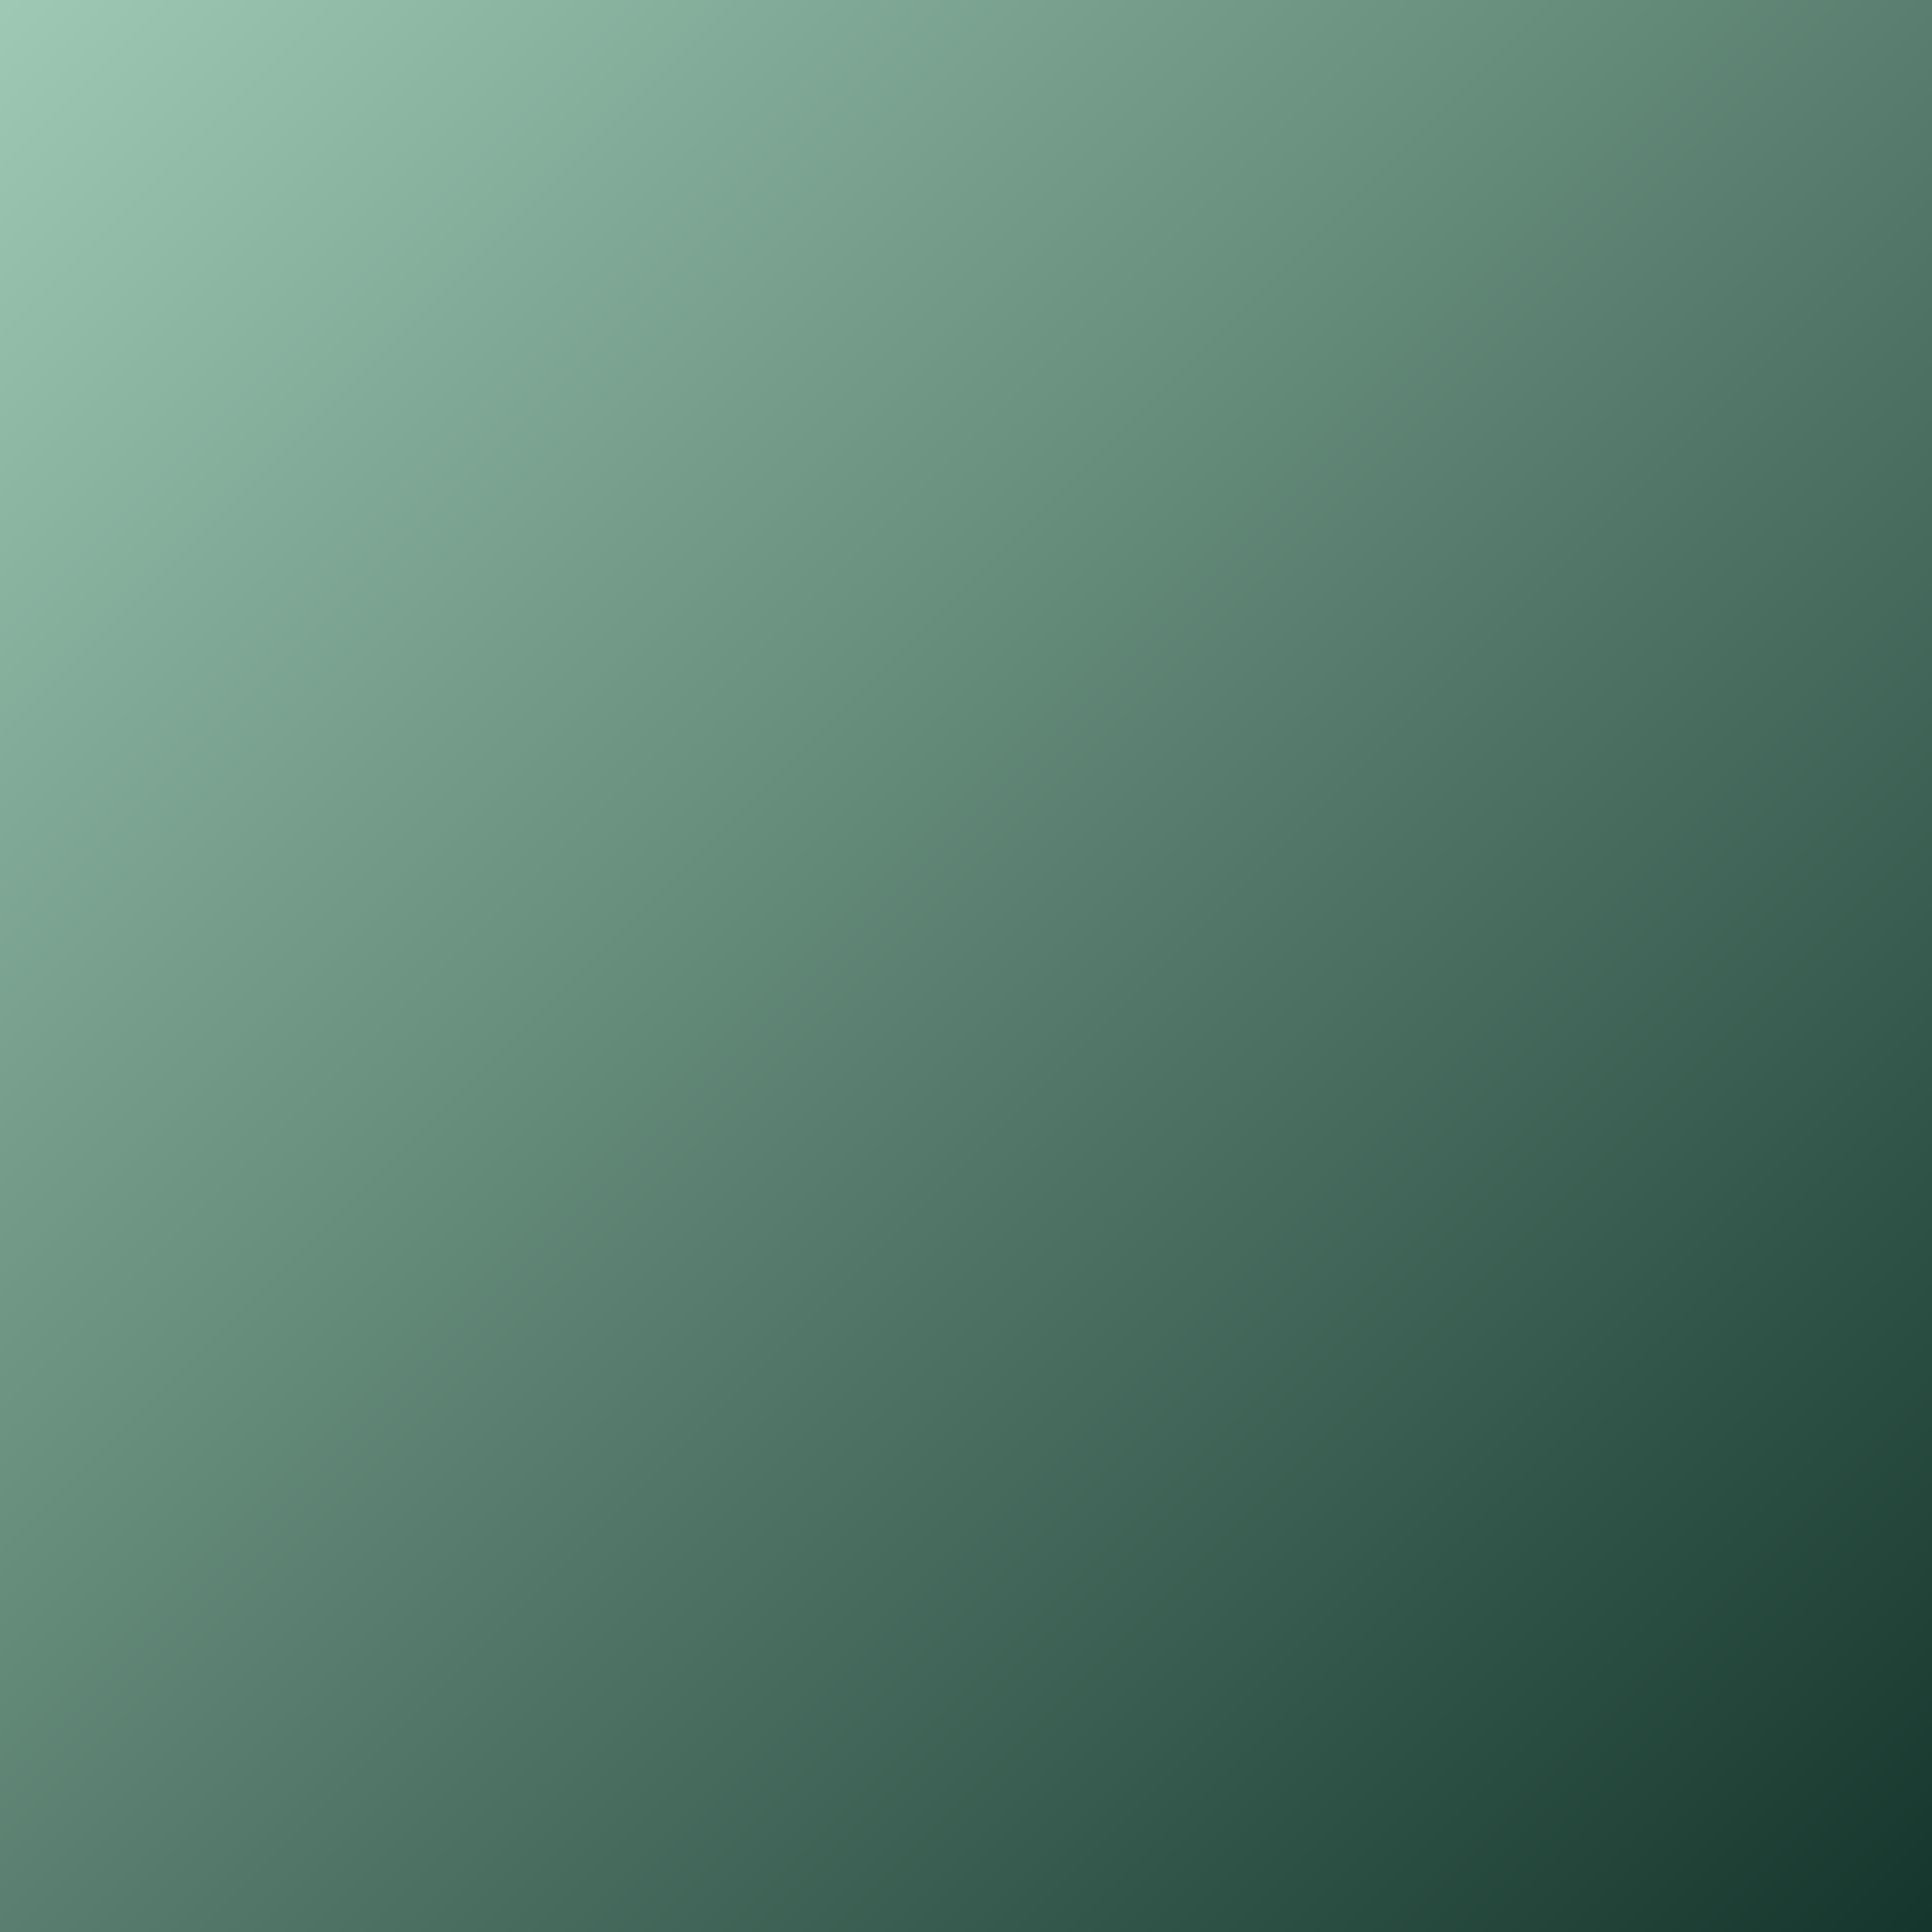
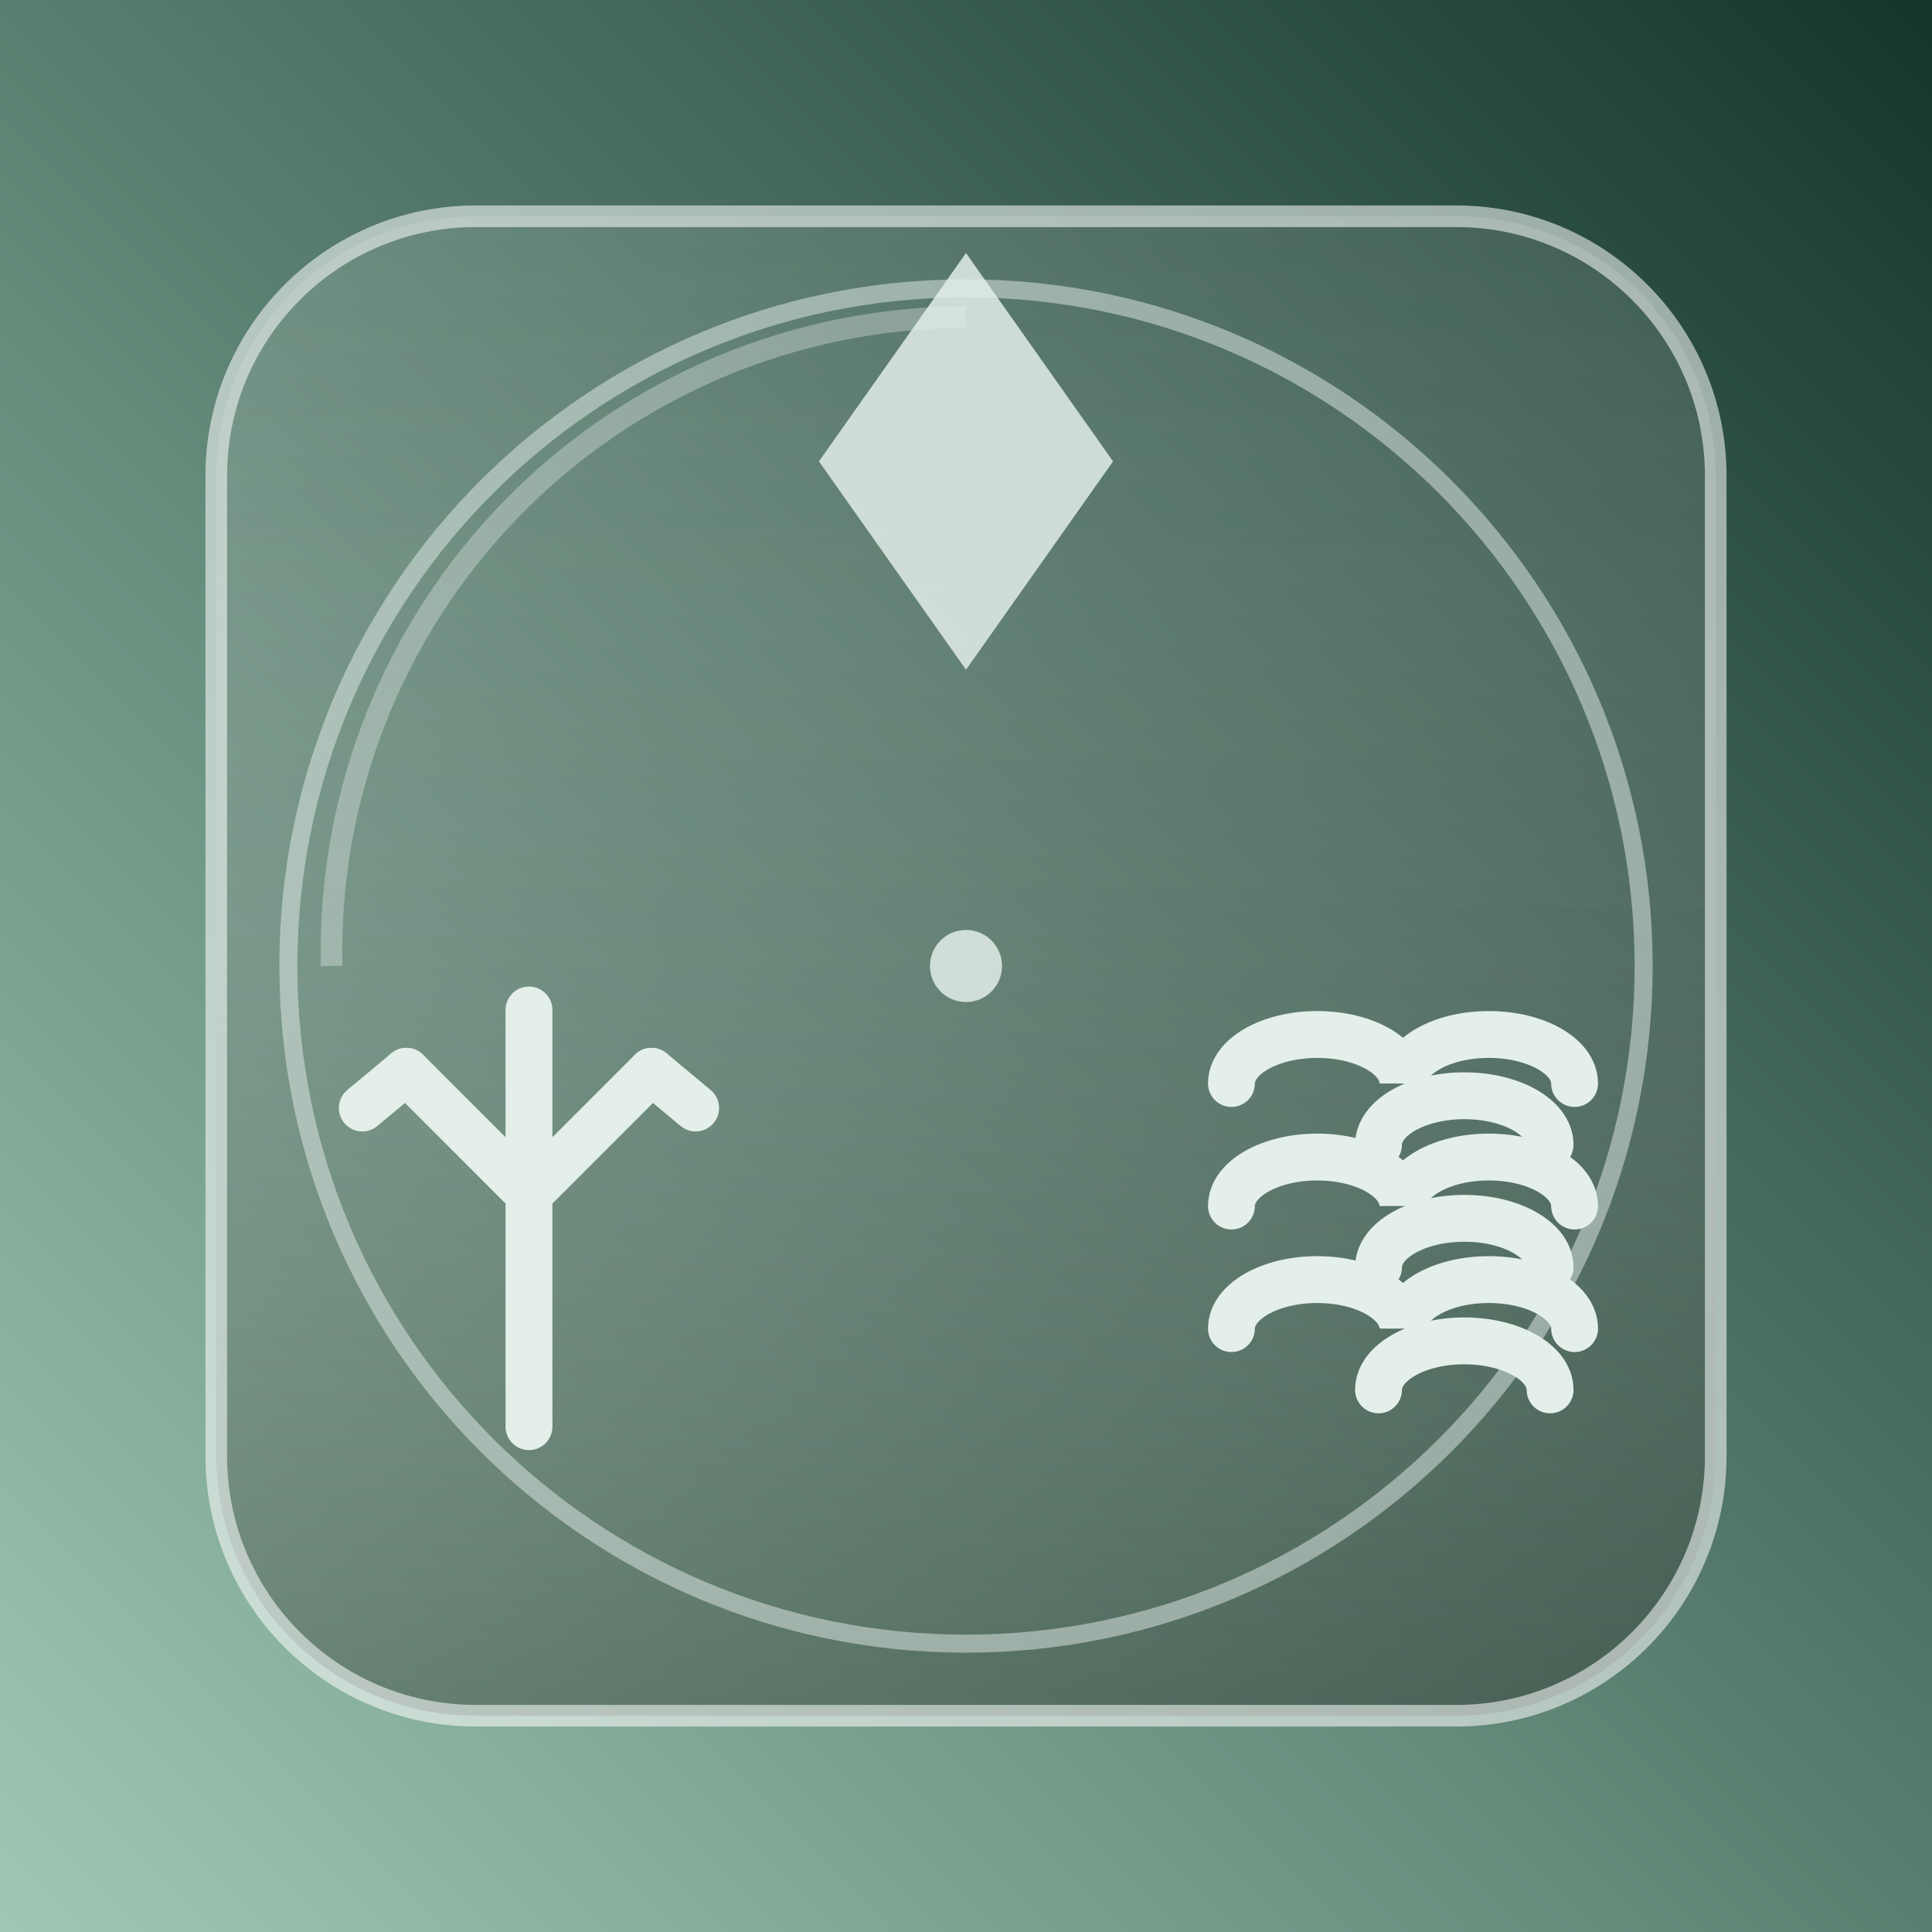
<svg xmlns="http://www.w3.org/2000/svg" viewBox="0 0 268 268" width="268" height="268">
  <defs>
-     <linearGradient id="bg" x1="0" y1="0" x2="1" y2="1">
+     <linearGradient id="bg" x1="0" y1="1" x2="1" y2="0">
      <stop offset="0" stop-color="#9FC9B5" />
      <stop offset="1" stop-color="#14352B" />
    </linearGradient>
+     <linearGradient id="glass" x1="0" y1="0" x2="0" y2="1">
+       <stop offset="0" stop-color="#FFFFFF" stop-opacity="0.12" />
+       <stop offset="1" stop-color="#1E1C18" stop-opacity="0.34" />
+     </linearGradient>
  </defs>
  <rect width="268" height="268" fill="url(#bg)" />
+   <rect x="30" y="30" width="208" height="208" rx="36" fill="url(#glass)" stroke="#FFFFFF" stroke-opacity="0.55" stroke-width="3" />
+   <path d="M46,134 A88 88 0 0 1 134,44" fill="none" stroke="#FFFFFF" stroke-opacity="0.30" stroke-width="3" />
+   <circle cx="134" cy="134" r="94" fill="none" stroke="#E4EFEA" stroke-opacity="0.5" stroke-width="2.5" />
+   <polygon points="134,35.1 154.4,64 134,92.9 113.6,64" fill="#E4EFEA" fill-opacity="0.84" />
+   <g stroke="#E4EFEA" stroke-width="6.5" fill="none" stroke-linecap="round">
+     <path d="M170.822 150.3 A11.9 6.8 0 0 1 194.622 150.3 A11.9 6.8 0 0 1 218.422 150.3" />
+     <path d="M191.222 158.8 A11.9 6.8 0 0 1 215.022 158.8" />
+     <path d="M170.822 167.3 A11.9 6.8 0 0 1 194.622 167.3 A11.9 6.8 0 0 1 218.422 167.3" />
+     <path d="M191.222 175.8 A11.9 6.8 0 0 1 215.022 175.8" />
+     <path d="M170.822 184.3 A11.9 6.8 0 0 1 194.622 184.3 A11.9 6.8 0 0 1 218.422 184.3" />
+     <path d="M191.222 192.8 A11.9 6.8 0 0 1 215.022 192.8" />
+   </g>
+   <g stroke="#E4EFEA" stroke-width="6.5" stroke-linecap="round">
+     <line x1="73.378" y1="197.9" x2="73.378" y2="140.1" />
+     <line x1="73.378" y1="165.6" x2="56.378" y2="148.6" />
+     <line x1="73.378" y1="165.6" x2="90.378" y2="148.6" />
+     <line x1="56.378" y1="148.6" x2="50.258" y2="153.7" />
+     <line x1="90.378" y1="148.6" x2="96.498" y2="153.7" />
+   </g>
+   <circle cx="134" cy="134" r="5" fill="#E4EFEA" fill-opacity="0.84" />
</svg>
